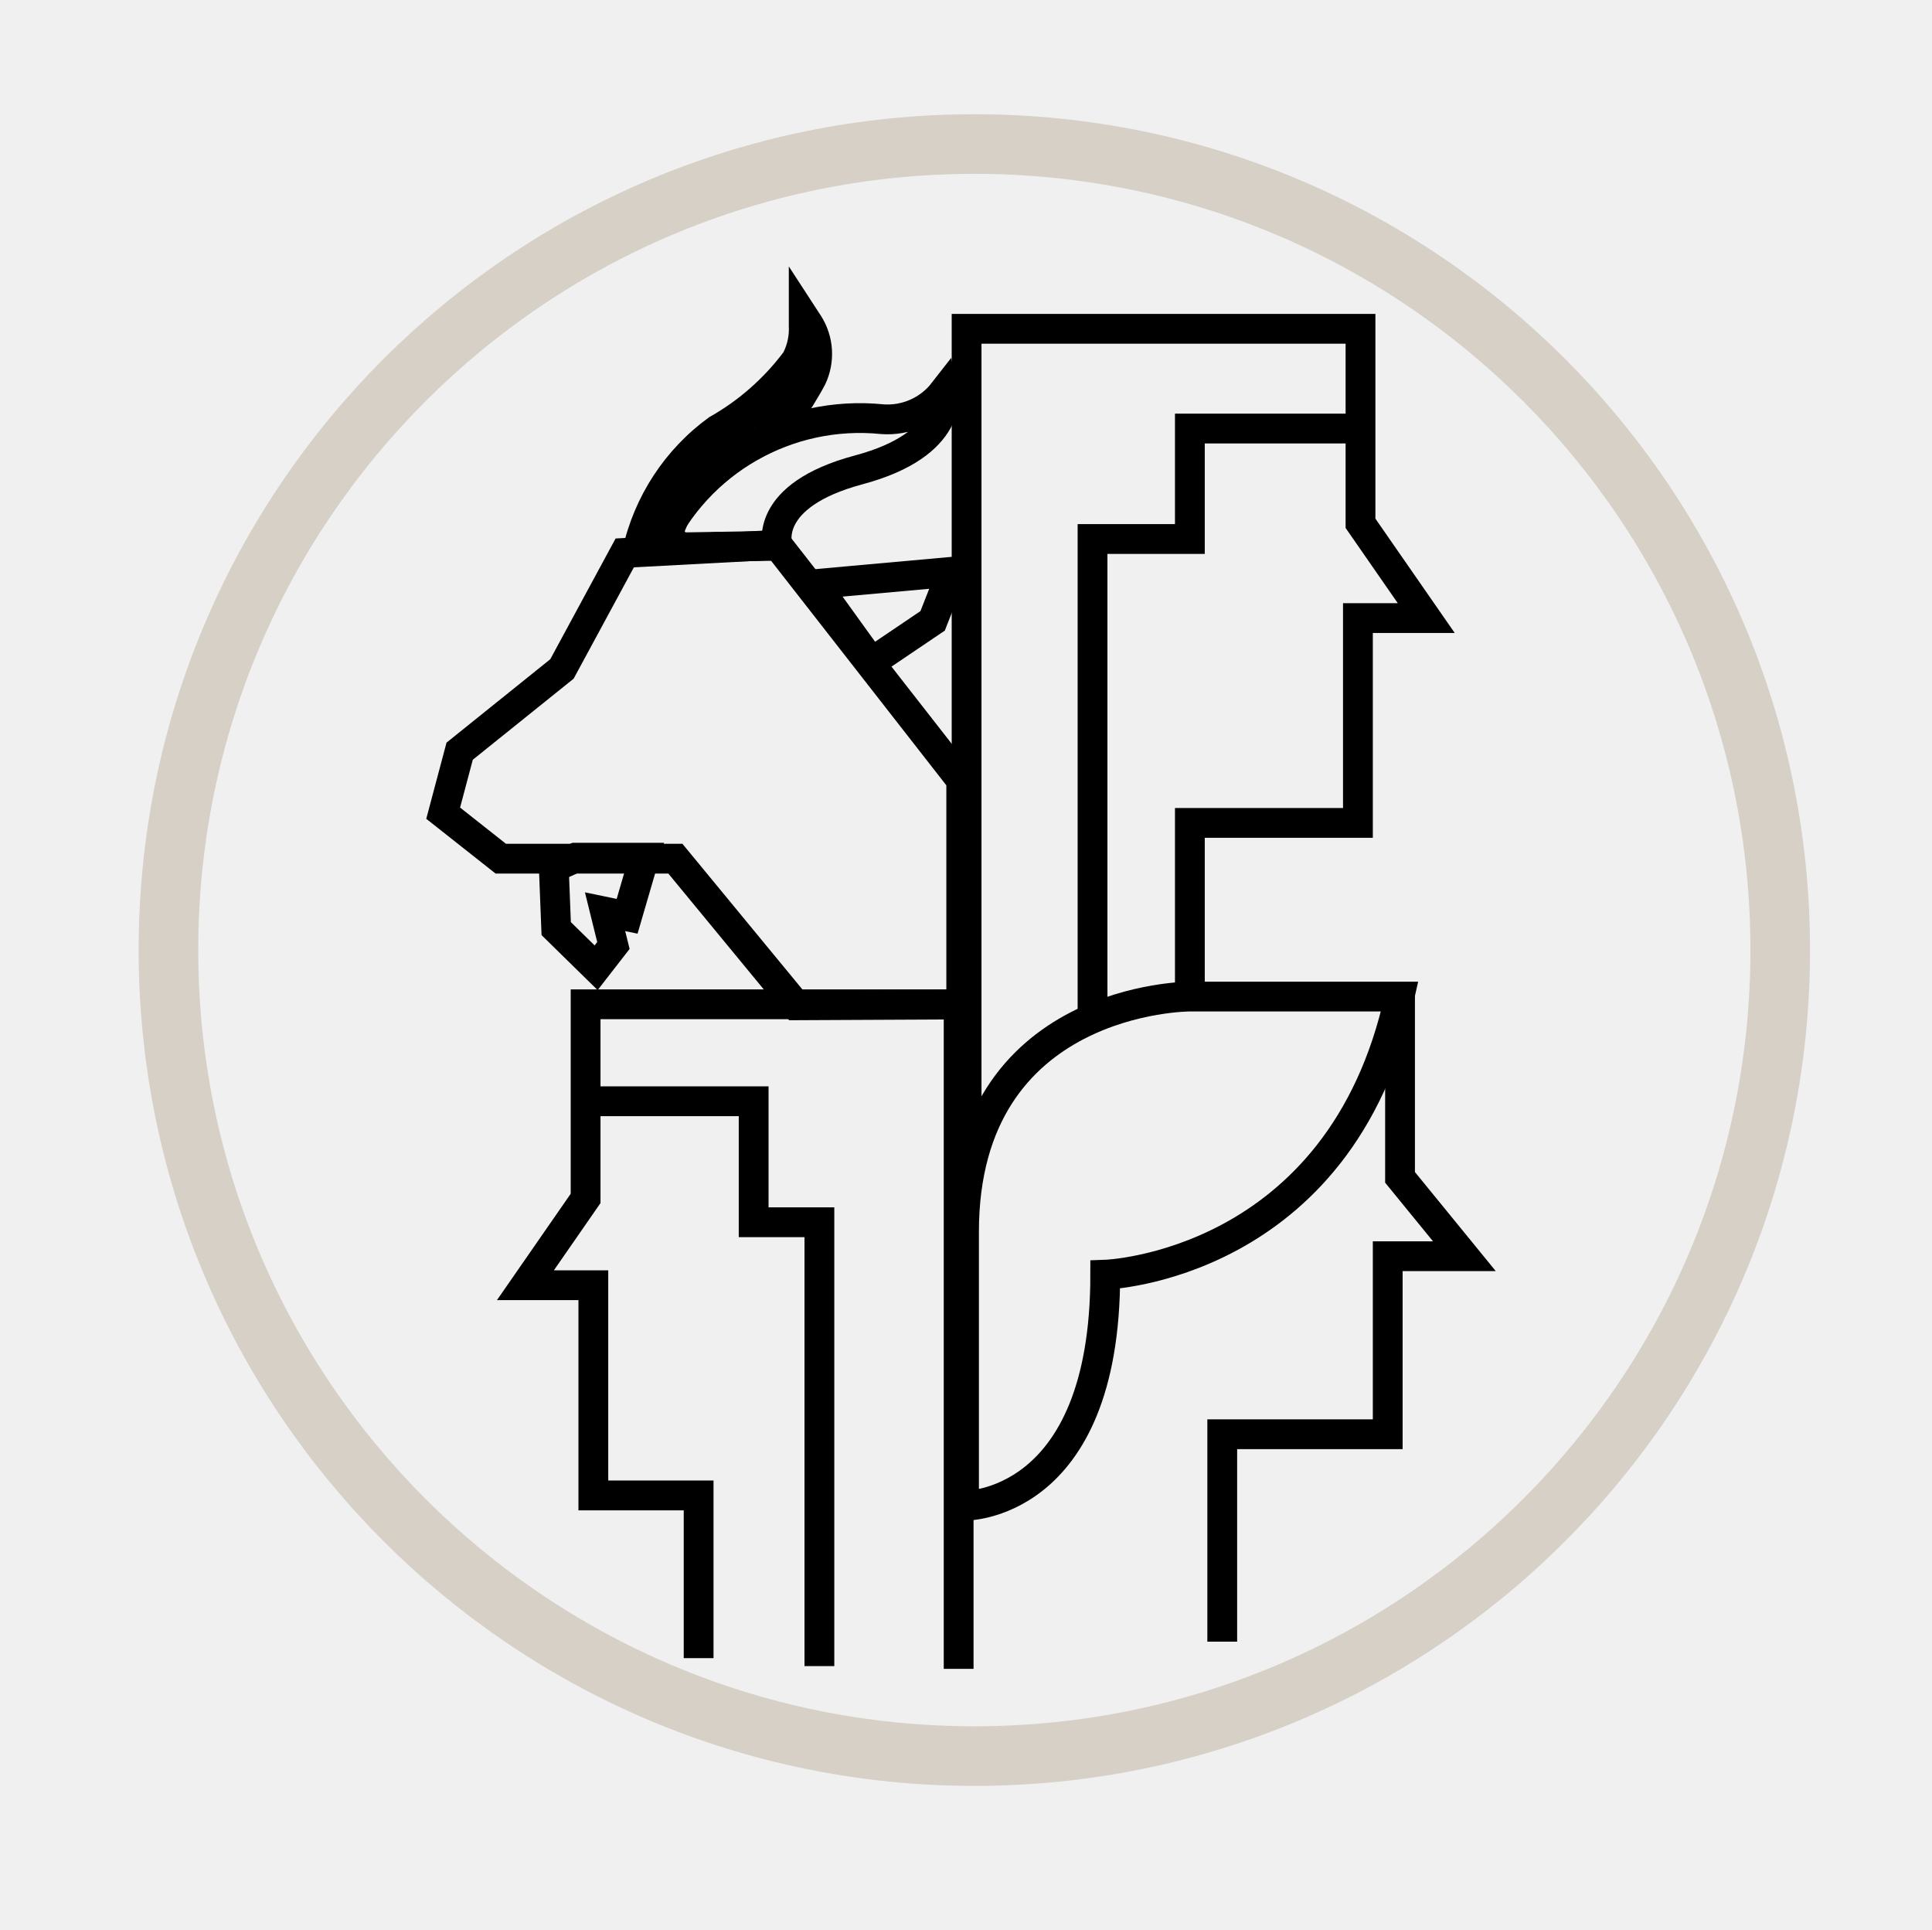
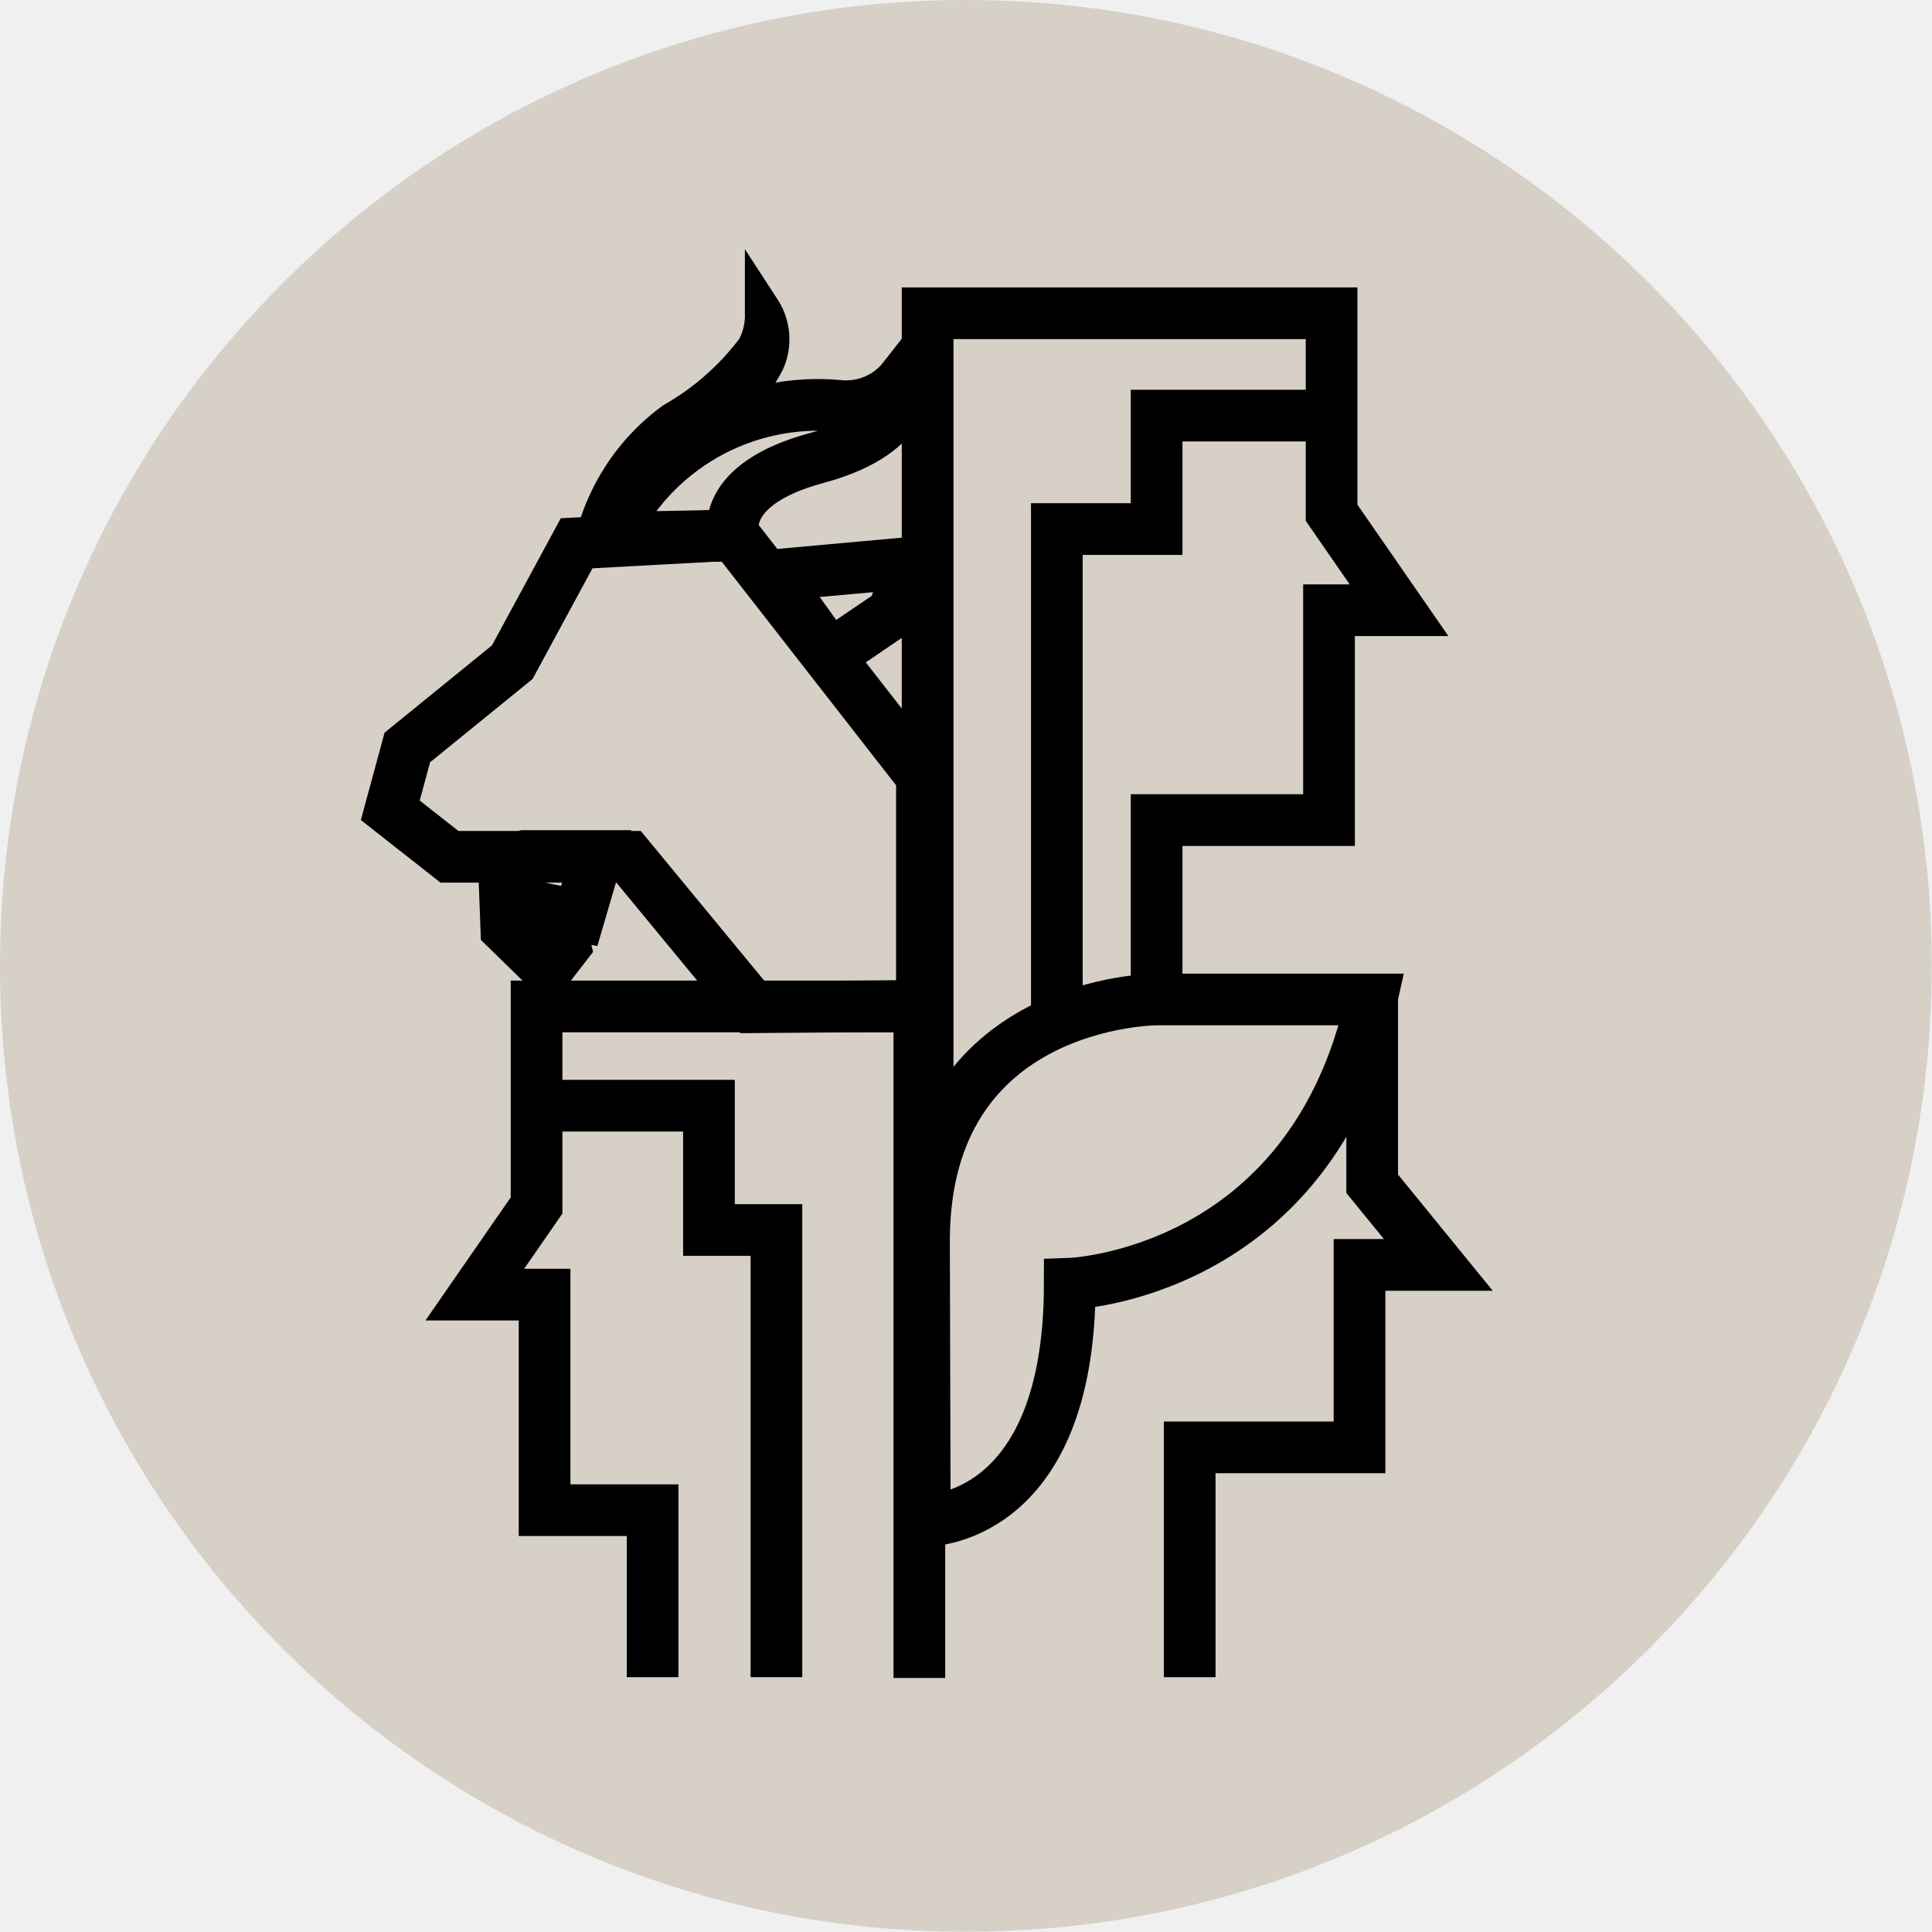
- <svg xmlns="http://www.w3.org/2000/svg" id="Layer_1" data-name="Layer 1" viewBox="0 0 97.26 97.12">
+ <svg xmlns="http://www.w3.org/2000/svg" id="Layer_1" data-name="Layer 1" viewBox="0 0 74.75 74.75">
  <defs>
-     <style>.cls-1,.cls-3{fill:none;stroke-miterlimit:10;}.cls-1{stroke:#000;stroke-width:1.5px;}.cls-2{fill:#fff;}.cls-3{stroke:#d6d0c6;stroke-width:3px;}</style>
+     <style>.cls-1{fill:#d6d0c6;}.cls-2{fill:none;stroke:#000;stroke-miterlimit:10;stroke-width:2px;}.cls-3{fill:#fff;}</style>
  </defs>
-   <polyline class="cls-1" points="35.17 83.46 35.17 75.27 29.87 75.27 29.87 64.69 26.45 64.69 29.48 60.32 29.48 50.55 48.26 50.55 48.26 84" />
-   <polyline class="cls-1" points="41.25 83.86 41.25 61.52 37.94 61.52 37.94 55.43 29.61 55.43" />
-   <path class="cls-1" d="M48.53,75.79s7.11.15,7.11-11.63c0,0,11.85-.4,14.82-14H59.9S48.53,50.14,48.53,62Z" />
-   <polyline class="cls-1" points="59.9 50.14 59.9 41.42 68.36 41.42 68.36 31.11 71.8 31.11 68.49 26.34 68.49 16.55 48.66 16.55 48.66 26.73 48.66 59.14" />
-   <polyline class="cls-1" points="55 50.94 55 27.13 59.9 27.13 59.9 21.57 68.49 21.57" />
-   <polyline class="cls-1" points="70.48 50.14 70.48 59.26 73.72 63.23 69.86 63.23 69.86 72.19 61.53 72.19 61.53 82.63" />
-   <path class="cls-1" d="M40.08,50.6,34,43.22H25.21l-2.9-2.29.83-3.12,5.15-4.14,3.16-5.84,7.69-.41,9.25,11.85V50.56Z" />
-   <polygon class="cls-1" points="41.04 29.4 47.92 28.78 46.95 31.25 43.87 33.33 41.04 29.4" />
-   <path class="cls-2" d="M32.17,27.81a10.41,10.41,0,0,1,4-6.09,12.08,12.08,0,0,0,4-3.56,3.24,3.24,0,0,0,.4-1.78,2.67,2.67,0,0,1,.17,2.5,55.38,55.38,0,0,1-5.06,5.86A37.15,37.15,0,0,1,32.17,27.81Z" />
-   <path d="M31,29.32l.34-1.68A11.19,11.19,0,0,1,35.7,21a12.09,12.09,0,0,0,3.74-3.27,2.62,2.62,0,0,0,.27-1.32v-3l1.64,2.52a3.57,3.57,0,0,1,.2,3.4c-.13.26-.36.65-.64,1.11-1.08,1.73-5.44,3.71-6.43,6.27-.12.31,1.76,0,1.73.08-1,1.38-4.15,1.55-4.43,1.68Zm7.12-7.86c-.42.32-.91.66-1.45,1a8.38,8.38,0,0,0-3,3.56,9.37,9.37,0,0,0,2.08-1.4,35.81,35.81,0,0,0,2.34-3.16Z" />
-   <polygon class="cls-1" points="27.88 43.67 28 46.74 30.01 48.71 30.88 47.59 30.46 45.89 31.57 46.12 32.43 43.17 28.98 43.17 27.88 43.67" />
-   <path class="cls-1" d="M33.11,27.57A11.2,11.2,0,0,1,44.42,21.1a3.57,3.57,0,0,0,3.08-1.37s.59,2.62-4.27,3.92-4.09,3.82-4.09,3.82Z" />
-   <circle class="cls-3" cx="49.05" cy="47.82" r="40.57" />
+   <circle class="cls-1" cx="37.37" cy="37.37" r="37.37" />
+   <polyline class="cls-2" points="25.25 64.89 25.25 58.43 21.07 58.43 21.07 50.09 18.37 50.09 20.76 46.64 20.76 38.94 35.57 38.94 35.57 64.92" />
+   <polyline class="cls-2" points="30.04 64.89 30.04 47.59 27.43 47.59 27.43 42.78 20.86 42.78" />
+   <path class="cls-2" d="M46.86,69.92s5.61.12,5.61-9.17c0,0,9.34-.32,11.68-11H55.83s-9,0-9,9.34Z" transform="translate(-11.08 -11.08)" />
+   <polyline class="cls-2" points="44.75 38.61 44.75 31.73 51.42 31.73 51.42 23.61 54.13 23.61 51.52 19.84 51.52 12.12 35.89 12.12 35.89 20.15 35.89 45.71" />
+   <polyline class="cls-2" points="40.89 39.24 40.89 20.47 44.75 20.47 44.75 16.08 51.52 16.08" />
+   <polyline class="cls-2" points="53.09 38.61 53.09 45.8 55.65 48.94 52.6 48.94 52.6 56 46.03 56 46.03 64.89" />
+   <path class="cls-2" d="M40.2,50.05l-4.8-5.82H28.47l-2.29-1.8L26.84,40,30.9,36.7l2.49-4.6,6.07-.33,7.29,9.35V50Z" transform="translate(-11.08 -11.08)" />
+   <polygon class="cls-2" points="29.88 22.26 35.3 21.77 34.54 23.71 32.11 25.36 29.88 22.26" />
+   <path class="cls-3" d="M34,32.08a8.23,8.23,0,0,1,3.15-4.8,9.57,9.57,0,0,0,3.16-2.81,2.55,2.55,0,0,0,.31-1.4,2.12,2.12,0,0,1,.14,2,45,45,0,0,1-4,4.62A30.37,30.37,0,0,1,34,32.08Z" transform="translate(-11.08 -11.08)" />
+   <path d="M33,33.27,33.3,32a8.84,8.84,0,0,1,3.44-5.24,9.62,9.62,0,0,0,2.95-2.58,2,2,0,0,0,.21-1V20.72l1.3,2a2.83,2.83,0,0,1,.16,2.68c-.11.21-.29.51-.51.88-.85,1.36-4.29,2.92-5.07,4.94-.09.25,1.39,0,1.36.06-.78,1.09-3.27,1.23-3.49,1.33Zm5.61-6.2c-.33.25-.72.52-1.14.79a6.61,6.61,0,0,0-2.37,2.81,7.39,7.39,0,0,0,1.64-1.11,26.76,26.76,0,0,0,1.85-2.49Z" transform="translate(-11.08 -11.08)" />
+   <polygon class="cls-2" points="19.5 33.51 19.59 35.93 21.18 37.48 21.86 36.6 21.53 35.26 22.41 35.44 23.09 33.12 20.37 33.12 19.5 33.51" />
+   <path class="cls-2" d="M34.7,31.89a8.84,8.84,0,0,1,8.92-5.1,2.83,2.83,0,0,0,2.43-1.08s.46,2.06-3.37,3.09-3.22,3-3.22,3Z" transform="translate(-11.08 -11.08)" />
</svg>
